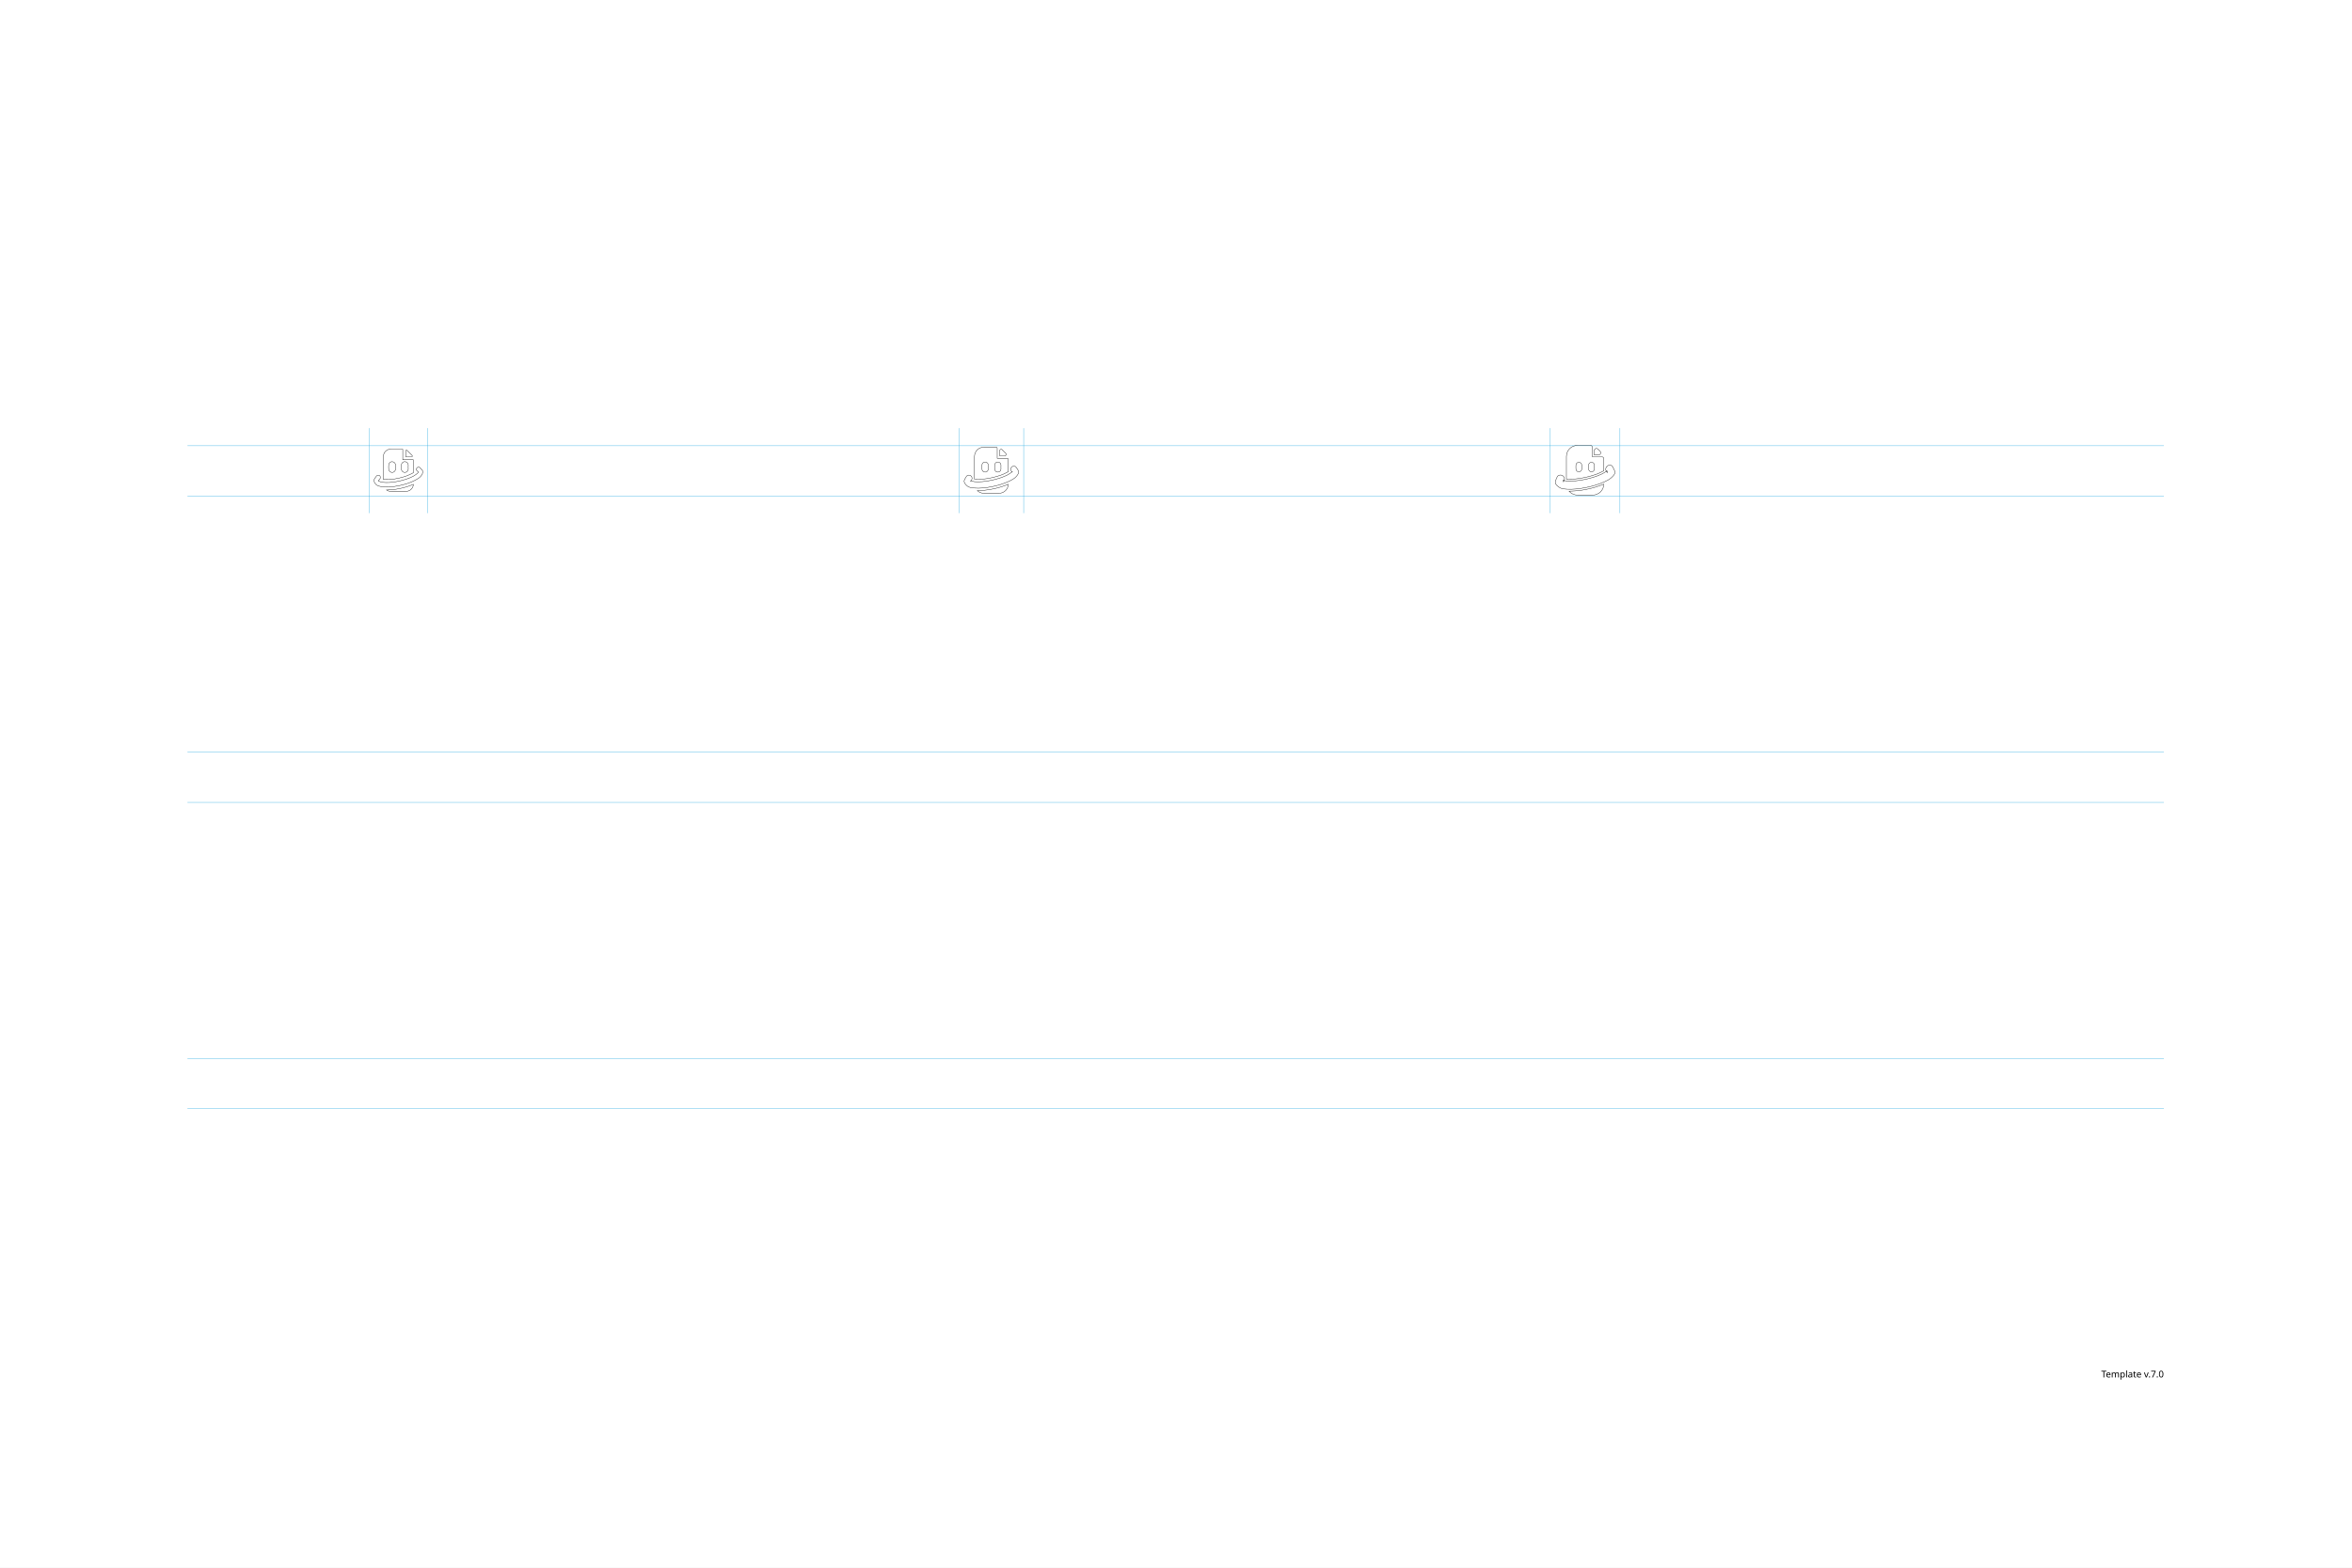
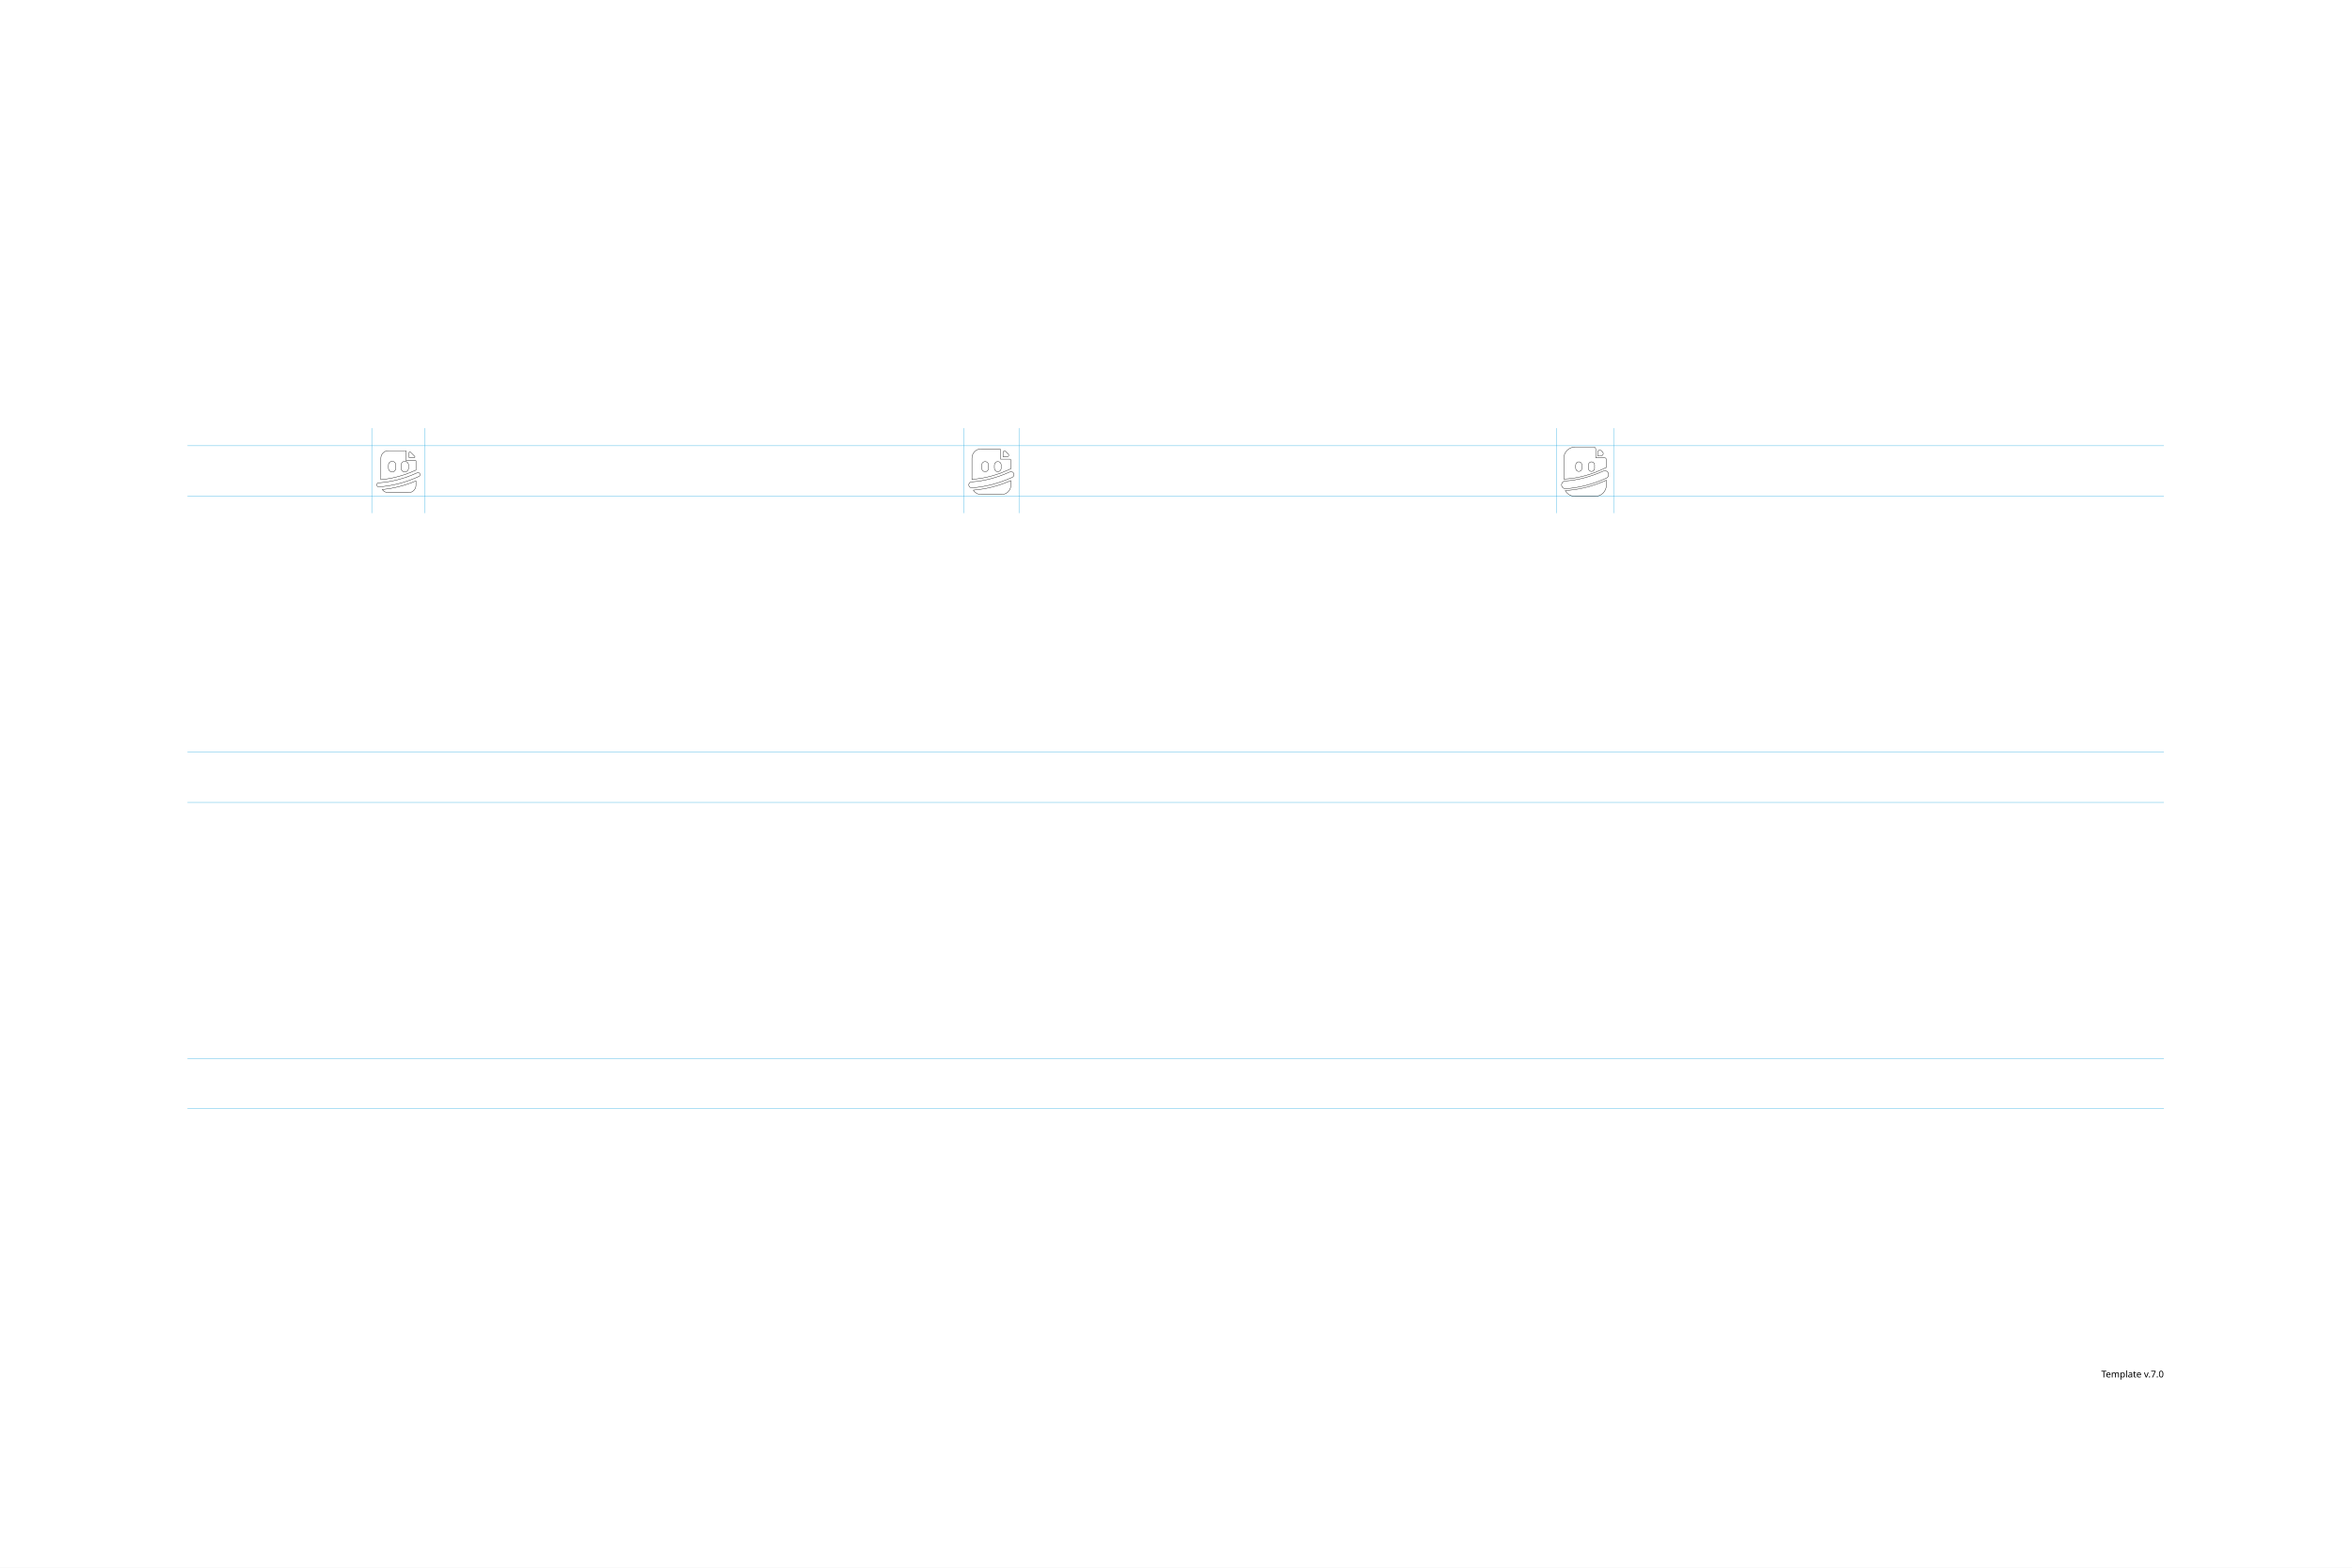
<svg xmlns="http://www.w3.org/2000/svg" version="1.1" viewBox="0 0 3300 2200">
  <style>.defaults {-sfsymbols-variable-value-mode:color;-sfsymbols-draw-reverses-motion-groups:false}
.monochrome-0 {-sfsymbols-motion-group:0}
.multicolor-0:tintColor {-sfsymbols-motion-group:0}
.hierarchical-0:primary {-sfsymbols-motion-group:0}
.monochrome-1 {-sfsymbols-motion-group:1}
.multicolor-1:tintColor {-sfsymbols-motion-group:1}
.hierarchical-1:primary {-sfsymbols-motion-group:1}
.monochrome-2 {-sfsymbols-motion-group:2}
.multicolor-2:tintColor {-sfsymbols-motion-group:2}
.hierarchical-2:secondary {-sfsymbols-motion-group:2}
.SFSymbolsPreviewWireframe {fill:none;opacity:1.0;stroke:black;stroke-width:0.5}</style>
  <g id="Notes">
    <rect height="2200" id="artboard" style="fill:white;opacity:1" width="3300" x="0" y="0" />
    <text id="template-version" style="stroke:none;fill:black;font-family:sans-serif;font-size:13;text-anchor:end;" transform="matrix(1 0 0 1 3036 1933)">Template v.7.0</text>
  </g>
  <g id="Guides">
    <line id="Baseline-S" style="fill:none;stroke:#27AAE1;opacity:1;stroke-width:0.5;" x1="263" x2="3036" y1="696" y2="696" />
    <line id="Capline-S" style="fill:none;stroke:#27AAE1;opacity:1;stroke-width:0.5;" x1="263" x2="3036" y1="625.541" y2="625.541" />
    <line id="Baseline-M" style="fill:none;stroke:#27AAE1;opacity:1;stroke-width:0.5;" x1="263" x2="3036" y1="1126" y2="1126" />
    <line id="Capline-M" style="fill:none;stroke:#27AAE1;opacity:1;stroke-width:0.5;" x1="263" x2="3036" y1="1055.541" y2="1055.541" />
    <line id="Baseline-L" style="fill:none;stroke:#27AAE1;opacity:1;stroke-width:0.5;" x1="263" x2="3036" y1="1556" y2="1556" />
    <line id="Capline-L" style="fill:none;stroke:#27AAE1;opacity:1;stroke-width:0.5;" x1="263" x2="3036" y1="1485.541" y2="1485.541" />
-     <line id="left-margin-Black-S" style="fill:none;stroke:#27AAE1;opacity:1;stroke-width:0.5;" x1="2175.143" x2="2175.143" y1="600.785" y2="720.121" />
-     <line id="right-margin-Black-S" style="fill:none;stroke:#27AAE1;opacity:1;stroke-width:0.5;" x1="2272.857" x2="2272.857" y1="600.785" y2="720.121" />
-     <line id="left-margin-Regular-S" style="fill:none;stroke:#27AAE1;opacity:1;stroke-width:0.5;" x1="1345.742" x2="1345.742" y1="600.785" y2="720.121" />
-     <line id="right-margin-Regular-S" style="fill:none;stroke:#27AAE1;opacity:1;stroke-width:0.5;" x1="1436.258" x2="1436.258" y1="600.785" y2="720.121" />
-     <line id="left-margin-Ultralight-S" style="fill:none;stroke:#27AAE1;opacity:1;stroke-width:0.5;" x1="517.747" x2="517.747" y1="600.785" y2="720.121" />
-     <line id="right-margin-Ultralight-S" style="fill:none;stroke:#27AAE1;opacity:1;stroke-width:0.5;" x1="600.253" x2="600.253" y1="600.785" y2="720.121" />
+     <line id="left-margin-Black-S" style="fill:none;stroke:#27AAE1;opacity:1;stroke-width:0.5;" x1="2183.998" x2="2183.998" y1="600.785" y2="720.121" />
+     <line id="right-margin-Black-S" style="fill:none;stroke:#27AAE1;opacity:1;stroke-width:0.5;" x1="2264.002" x2="2264.002" y1="600.785" y2="720.121" />
+     <line id="left-margin-Regular-S" style="fill:none;stroke:#27AAE1;opacity:1;stroke-width:0.5;" x1="1352.258" x2="1352.258" y1="600.785" y2="720.121" />
+     <line id="right-margin-Regular-S" style="fill:none;stroke:#27AAE1;opacity:1;stroke-width:0.5;" x1="1429.742" x2="1429.742" y1="600.785" y2="720.121" />
+     <line id="left-margin-Ultralight-S" style="fill:none;stroke:#27AAE1;opacity:1;stroke-width:0.5;" x1="521.593" x2="521.593" y1="600.785" y2="720.121" />
+     <line id="right-margin-Ultralight-S" style="fill:none;stroke:#27AAE1;opacity:1;stroke-width:0.5;" x1="596.407" x2="596.407" y1="600.785" y2="720.121" />
  </g>
  <g id="Symbols">
-     <g id="Black-S" transform="matrix(1 0 0 1 2175.143 696.0)">
-       <path class="monochrome-0 multicolor-0:tintColor hierarchical-0:primary SFSymbolsPreviewWireframe" d="M22.626,-23.715 L22.626,-55.403 C22.626,-64.005 29.599,-70.978 38.201,-70.978 L56.298,-70.978 C57.813,-70.978 59.042,-69.749 59.042,-68.234 L59.042,-54.884 L72.392,-54.884 C73.907,-54.884 75.136,-53.655 75.136,-52.139 L75.136,-35.365 C73.425,-34.561 69.059,-32.063 64.87,-30.54 C60.68,-29.018 55.048,-27.356 49.998,-26.231 C44.948,-25.107 39.13,-24.213 34.568,-23.794 C30.006,-23.374 24.616,-23.728 22.626,-23.715 Z M44.139,-43.104 C44.214,-45.351 42.453,-47.234 40.206,-47.309 C37.958,-47.384 36.075,-45.623 36,-43.375 L35.911,-40.705 C35.908,-40.615 35.908,-40.524 35.911,-40.434 L36,-37.764 C36.075,-35.516 37.958,-33.755 40.206,-33.83 C42.453,-33.905 44.214,-35.788 44.139,-38.035 L44.055,-40.57 L44.139,-43.104 Z M61.939,-43.104 C62.014,-45.351 60.253,-47.234 58.006,-47.309 C55.758,-47.384 53.875,-45.623 53.8,-43.375 L53.711,-40.705 C53.708,-40.615 53.708,-40.524 53.711,-40.434 L53.8,-37.764 C53.875,-35.516 55.758,-33.755 58.006,-33.83 C60.253,-33.905 62.014,-35.788 61.939,-38.035 L61.855,-40.57 L61.939,-43.104 Z M75.134,-16.583 C74.996,-8.081 68.064,-1.261 59.561,-1.261 L38.201,-1.261 C33.648,-1.261 29.322,-3.254 26.363,-6.714 C28.322,-6.812 34.021,-6.869 38.114,-7.299 C42.207,-7.728 46.665,-8.429 50.921,-9.292 C55.178,-10.155 59.616,-11.261 63.651,-12.477 C67.686,-13.692 73.22,-15.899 75.134,-16.583 Z" />
-       <path class="monochrome-1 multicolor-1:tintColor hierarchical-1:primary SFSymbolsPreviewWireframe" d="M18.489,-19.822 C18.433,-20.019 18.217,-20.652 18.153,-21.007 C18.089,-21.362 17.063,-21.973 18.106,-21.953 C19.149,-21.932 21.59,-21.018 24.411,-20.884 C27.232,-20.751 31.14,-20.796 35.032,-21.154 C38.924,-21.511 43.512,-22.179 47.761,-23.029 C52.01,-23.88 56.602,-25.044 60.527,-26.255 C64.451,-27.466 68.363,-28.965 71.306,-30.297 C74.248,-31.628 76.801,-33.397 78.18,-34.245 C79.558,-35.092 79.24,-35.617 79.578,-35.383 C79.916,-35.15 80.104,-33.266 80.209,-32.842 C77.638,-34.669 77.035,-38.234 78.861,-40.805 C80.688,-43.376 84.254,-43.98 86.825,-42.153 C87.47,-40.59 90.965,-35.596 90.699,-32.78 C90.432,-29.963 87.664,-27.399 85.226,-25.255 C82.788,-23.112 79.626,-21.569 76.072,-19.917 C72.519,-18.265 68.248,-16.692 63.903,-15.344 C59.558,-13.996 54.641,-12.757 50.001,-11.83 C45.361,-10.902 40.44,-10.17 36.062,-9.779 C31.684,-9.387 27.41,-9.231 23.735,-9.483 C20.06,-9.735 16.786,-9.845 14.013,-11.29 C11.239,-12.734 7.763,-15.454 7.094,-18.15 C6.426,-20.846 9.517,-25.912 10.001,-27.464 C12.112,-29.808 15.723,-29.997 18.066,-27.887 C20.41,-25.776 20.599,-22.165 18.489,-19.822 Z" />
-       <path class="monochrome-2 multicolor-2:tintColor hierarchical-2:secondary SFSymbolsPreviewWireframe" d="M66.979,-65.711 L69.869,-62.821 C71.813,-60.877 70.436,-57.554 67.687,-57.554 L61.712,-57.554 L61.712,-63.529 C61.712,-66.278 65.035,-67.654 66.979,-65.711 Z" />
+     <g id="Black-S" transform="matrix(1 0 0 1 2183.998 696.0)">
+       <path class="monochrome-0 multicolor-0:tintColor hierarchical-0:primary SFSymbolsPreviewWireframe" d="M10.187,-23.562 L10.187,-53.029 C10.187,-61.631 17.16,-68.605 25.762,-68.605 L52.166,-68.605 C53.681,-68.605 54.91,-67.376 54.91,-65.86 L54.91,-53.697 L67.073,-53.697 C68.589,-53.697 69.817,-52.468 69.817,-50.953 L69.817,-39.944 C67.316,-38.845 59.798,-35.268 54.808,-33.35 C49.817,-31.432 44.842,-29.797 39.876,-28.435 C34.909,-27.073 29.958,-25.99 25.009,-25.178 C20.061,-24.365 12.658,-23.831 10.187,-23.562 Z M35.557,-43.372 C35.647,-45.783 33.766,-47.811 31.355,-47.902 C28.944,-47.992 26.916,-46.111 26.826,-43.7 L26.737,-41.327 C26.733,-41.217 26.733,-41.108 26.737,-40.999 L26.826,-38.626 C26.916,-36.215 28.944,-34.334 31.355,-34.424 C33.766,-34.515 35.647,-36.542 35.557,-38.953 L35.474,-41.163 L35.557,-43.372 Z M53.357,-43.372 C53.447,-45.783 51.566,-47.811 49.155,-47.902 C46.744,-47.992 44.716,-46.111 44.626,-43.7 L44.537,-41.327 C44.533,-41.217 44.533,-41.108 44.537,-40.999 L44.626,-38.626 C44.716,-36.215 46.744,-34.334 49.155,-34.424 C51.566,-34.515 53.447,-36.542 53.357,-38.953 L53.274,-41.163 L53.357,-43.372 Z M69.817,-22.081 L69.817,-15.056 C69.817,-6.454 62.844,0.519 54.242,0.519 L25.762,0.519 C20.111,0.519 14.904,-2.542 12.154,-7.479 C14.571,-7.744 21.826,-8.306 26.653,-9.066 C31.48,-9.826 36.304,-10.82 41.116,-12.041 C45.929,-13.262 50.745,-14.719 55.528,-16.392 C60.312,-18.065 67.436,-21.133 69.817,-22.081 Z" />
+       <path class="monochrome-1 multicolor-1:tintColor hierarchical-1:primary SFSymbolsPreviewWireframe" d="M12.027,-20.997 C13.138,-21.097 16.474,-21.346 18.692,-21.6 C20.91,-21.855 23.12,-22.162 25.335,-22.524 C27.55,-22.885 29.766,-23.301 31.984,-23.77 C34.201,-24.239 36.42,-24.762 38.64,-25.339 C40.86,-25.917 43.081,-26.548 45.304,-27.233 C47.527,-27.919 49.752,-28.659 51.978,-29.453 C54.204,-30.247 56.429,-31.094 58.662,-31.999 C60.895,-32.904 64.257,-34.402 65.376,-34.883 C68.104,-36.107 71.308,-34.887 72.532,-32.159 C73.756,-29.431 72.537,-26.227 69.809,-25.003 C68.629,-24.497 65.093,-22.922 62.728,-21.963 C60.362,-21.005 57.989,-20.101 55.617,-19.254 C53.244,-18.408 50.871,-17.618 48.495,-16.886 C46.12,-16.154 43.743,-15.478 41.365,-14.86 C38.986,-14.241 36.606,-13.68 34.226,-13.176 C31.845,-12.672 29.462,-12.226 27.079,-11.837 C24.696,-11.448 22.308,-11.116 19.927,-10.843 C17.547,-10.569 13.986,-10.303 12.797,-10.196 C9.815,-9.983 7.224,-12.229 7.012,-15.211 C6.799,-18.194 9.045,-20.784 12.027,-20.997 Z" />
+       <path class="monochrome-2 multicolor-2:tintColor hierarchical-2:secondary SFSymbolsPreviewWireframe" d="M62.847,-63.338 L64.55,-61.634 C66.494,-59.69 65.117,-56.367 62.369,-56.367 L57.58,-56.367 L57.58,-61.156 C57.58,-63.905 60.903,-65.281 62.847,-63.338 Z" />
    </g>
-     <g id="Regular-S" transform="matrix(1 0 0 1 1345.742 696.0)">
-       <path class="monochrome-0 multicolor-0:tintColor hierarchical-0:primary SFSymbolsPreviewWireframe" d="M21.533,-23.489 L21.533,-55.403 C21.533,-62.612 27.377,-68.456 34.587,-68.456 L51.942,-68.456 C52.761,-68.456 53.425,-67.792 53.425,-66.973 L53.425,-52.881 L67.517,-52.881 C68.336,-52.881 69,-52.217 69,-51.398 L69,-34.063 C67.417,-33.312 63.294,-30.955 59.5,-29.556 C55.706,-28.157 50.75,-26.679 46.234,-25.67 C41.718,-24.661 36.52,-23.866 32.403,-23.503 C28.287,-23.139 23.345,-23.491 21.533,-23.489 Z M40.903,-43.091 C40.985,-45.548 39.06,-47.605 36.604,-47.687 C34.147,-47.769 32.09,-45.844 32.008,-43.388 L31.919,-40.718 C31.916,-40.619 31.916,-40.52 31.919,-40.421 L32.008,-37.751 C32.09,-35.295 34.147,-33.37 36.604,-33.452 C39.06,-33.534 40.985,-35.591 40.903,-38.048 L40.819,-40.57 L40.903,-43.091 Z M58.703,-43.091 C58.785,-45.548 56.86,-47.605 54.404,-47.687 C51.947,-47.769 49.89,-45.844 49.808,-43.388 L49.719,-40.718 C49.716,-40.619 49.716,-40.52 49.719,-40.421 L49.808,-37.751 C49.89,-35.295 51.947,-33.37 54.404,-33.452 C56.86,-33.534 58.785,-35.591 58.703,-38.048 L58.619,-40.57 L58.703,-43.091 Z M68.993,-16.424 C68.771,-9.379 62.995,-3.783 55.947,-3.783 L34.587,-3.783 C31.168,-3.783 27.886,-5.124 25.446,-7.517 C27.204,-7.607 32.339,-7.666 35.992,-8.053 C39.646,-8.439 43.591,-9.062 47.369,-9.835 C51.146,-10.607 55.053,-11.59 58.657,-12.688 C62.261,-13.786 67.271,-15.801 68.993,-16.424 Z" />
-       <path class="monochrome-1 multicolor-1:tintColor hierarchical-1:primary SFSymbolsPreviewWireframe" d="M16.834,-21.665 C16.677,-21.532 15.999,-20.928 15.892,-20.866 C15.785,-20.805 15.169,-21.439 16.191,-21.296 C17.214,-21.153 19.367,-20.213 22.027,-20.007 C24.687,-19.801 28.423,-19.761 32.151,-20.059 C35.879,-20.356 40.307,-20.975 44.394,-21.793 C48.481,-22.611 52.913,-23.76 56.672,-24.966 C60.431,-26.171 64.171,-27.682 66.949,-29.027 C69.726,-30.372 72.056,-32.142 73.337,-33.034 C74.619,-33.926 74.439,-34.281 74.64,-34.381 C74.841,-34.481 74.559,-33.759 74.543,-33.635 C72.445,-34.915 71.783,-37.654 73.063,-39.752 C74.344,-41.849 77.082,-42.512 79.18,-41.232 C79.903,-39.981 83.505,-36.201 83.516,-33.725 C83.527,-31.249 81.351,-28.491 79.244,-26.377 C77.137,-24.262 74.183,-22.687 70.875,-21.04 C67.568,-19.393 63.519,-17.822 59.396,-16.493 C55.274,-15.164 50.564,-13.95 46.139,-13.066 C41.714,-12.181 37.001,-11.506 32.847,-11.186 C28.693,-10.866 24.64,-10.792 21.215,-11.144 C17.789,-11.496 14.659,-11.787 12.293,-13.295 C9.927,-14.803 7.315,-17.752 7.018,-20.191 C6.72,-22.629 9.927,-26.637 10.509,-27.926 C12.238,-29.672 15.055,-29.687 16.802,-27.958 C18.549,-26.229 18.563,-23.412 16.834,-21.665 Z" />
-       <path class="monochrome-2 multicolor-2:tintColor hierarchical-2:secondary SFSymbolsPreviewWireframe" d="M60.382,-64.911 L65.455,-59.838 C66.763,-58.53 65.836,-56.293 63.986,-56.293 L56.837,-56.293 L56.837,-63.443 C56.837,-65.293 59.073,-66.219 60.382,-64.911 Z" />
+     <g id="Regular-S" transform="matrix(1 0 0 1 1352.258 696.0)">
+       <path class="monochrome-0 multicolor-0:tintColor hierarchical-0:primary SFSymbolsPreviewWireframe" d="M11.448,-23.2 L11.448,-53.029 C11.448,-60.239 17.293,-66.083 24.502,-66.083 L50.163,-66.083 C50.983,-66.083 51.647,-65.419 51.647,-64.6 L51.647,-51.695 L64.552,-51.695 C65.371,-51.695 66.035,-51.03 66.035,-50.211 L66.035,-38.146 C63.748,-37.176 56.875,-34.033 52.309,-32.326 C47.744,-30.619 43.19,-29.147 38.643,-27.904 C34.096,-26.661 29.56,-25.65 25.028,-24.866 C20.495,-24.082 13.712,-23.478 11.448,-23.2 Z M34.674,-43.358 C34.772,-45.978 32.728,-48.181 30.109,-48.279 C27.489,-48.378 25.286,-46.334 25.187,-43.714 L25.098,-41.341 C25.094,-41.222 25.094,-41.104 25.098,-40.985 L25.187,-38.612 C25.286,-35.992 27.489,-33.948 30.109,-34.046 C32.728,-34.144 34.772,-36.348 34.674,-38.967 L34.592,-41.163 L34.674,-43.358 Z M52.474,-43.358 C52.572,-45.978 50.528,-48.181 47.909,-48.279 C45.289,-48.378 43.086,-46.334 42.987,-43.714 L42.898,-41.341 C42.894,-41.222 42.894,-41.104 42.898,-40.985 L42.987,-38.612 C43.086,-35.992 45.289,-33.948 47.909,-34.046 C50.528,-34.144 52.572,-36.348 52.474,-38.967 L52.392,-41.163 L52.474,-43.358 Z M66.035,-21.542 L66.035,-15.056 C66.035,-7.847 60.191,-2.003 52.982,-2.003 L24.502,-2.003 C19.985,-2.003 15.789,-4.338 13.409,-8.176 C15.61,-8.445 22.219,-9.059 26.617,-9.79 C31.016,-10.521 35.411,-11.446 39.798,-12.562 C44.185,-13.677 48.567,-14.986 52.94,-16.482 C57.313,-17.979 63.853,-20.699 66.035,-21.542 Z" />
+       <path class="monochrome-1 multicolor-1:tintColor hierarchical-1:primary SFSymbolsPreviewWireframe" d="M10.856,-19.739 C11.976,-19.84 15.339,-20.091 17.575,-20.348 C19.812,-20.604 22.043,-20.915 24.278,-21.279 C26.513,-21.644 28.748,-22.063 30.984,-22.536 C33.221,-23.01 35.458,-23.537 37.697,-24.119 C39.935,-24.701 42.175,-25.338 44.415,-26.029 C46.656,-26.72 48.898,-27.465 51.141,-28.266 C53.384,-29.066 55.626,-29.92 57.875,-30.831 C60.123,-31.742 63.505,-33.249 64.632,-33.732 C66.724,-34.671 69.182,-33.736 70.121,-31.643 C71.06,-29.55 70.125,-27.093 68.032,-26.154 C66.859,-25.65 63.344,-24.084 60.994,-23.132 C58.644,-22.18 56.288,-21.282 53.932,-20.442 C51.577,-19.602 49.221,-18.818 46.863,-18.091 C44.506,-17.364 42.147,-16.693 39.787,-16.08 C37.427,-15.466 35.066,-14.909 32.704,-14.41 C30.342,-13.91 27.979,-13.467 25.616,-13.081 C23.252,-12.695 20.885,-12.366 18.523,-12.095 C16.162,-11.824 12.626,-11.56 11.447,-11.453 C9.159,-11.29 7.172,-13.013 7.009,-15.301 C6.846,-17.589 8.568,-19.576 10.856,-19.739 Z" />
+       <path class="monochrome-2 multicolor-2:tintColor hierarchical-2:secondary SFSymbolsPreviewWireframe" d="M58.604,-62.538 L62.49,-58.651 C63.798,-57.343 62.872,-55.106 61.022,-55.106 L55.058,-55.106 L55.058,-61.069 C55.058,-62.919 57.295,-63.846 58.604,-62.538 Z" />
    </g>
-     <g id="Ultralight-S" transform="matrix(1 0 0 1 517.747 696.0)">
-       <path class="monochrome-0 multicolor-0:tintColor hierarchical-0:primary SFSymbolsPreviewWireframe" d="M20.177,-23.184 L20.177,-55.403 C20.177,-61.137 24.826,-65.786 30.56,-65.786 L47.174,-65.786 C47.256,-65.786 47.322,-65.72 47.322,-65.638 L47.322,-50.805 L62.155,-50.805 C62.237,-50.805 62.304,-50.738 62.304,-50.656 L62.304,-32.61 C60.859,-31.919 57.023,-29.728 53.639,-28.463 C50.255,-27.198 45.954,-25.907 41.998,-25.02 C38.043,-24.134 33.543,-23.451 29.906,-23.145 C26.27,-22.839 21.799,-23.177 20.177,-23.184 Z M37.277,-43.078 C37.366,-45.755 35.268,-47.998 32.591,-48.087 C29.914,-48.177 27.671,-46.078 27.581,-43.401 L27.492,-40.731 C27.489,-40.623 27.489,-40.516 27.492,-40.408 L27.581,-37.738 C27.671,-35.061 29.914,-32.962 32.591,-33.052 C35.268,-33.141 37.366,-35.384 37.277,-38.061 L37.193,-40.57 L37.277,-43.078 Z M55.077,-43.078 C55.166,-45.755 53.068,-47.998 50.391,-48.087 C47.714,-48.177 45.471,-46.078 45.381,-43.401 L45.292,-40.731 C45.289,-40.623 45.289,-40.516 45.292,-40.408 L45.381,-37.738 C45.471,-35.061 47.714,-32.962 50.391,-33.052 C53.068,-33.141 55.166,-35.384 55.077,-38.061 L54.993,-40.57 L55.077,-43.078 Z M62.289,-16.284 C61.995,-10.772 57.44,-6.453 51.92,-6.453 L30.56,-6.453 C28.392,-6.453 26.278,-7.132 24.515,-8.394 C26.057,-8.481 30.576,-8.562 33.766,-8.913 C36.955,-9.265 40.384,-9.821 43.652,-10.505 C46.919,-11.188 50.264,-12.052 53.371,-13.015 C56.477,-13.978 60.803,-15.739 62.289,-16.284 Z" />
-       <path class="monochrome-1 multicolor-1:tintColor hierarchical-1:primary SFSymbolsPreviewWireframe" d="M15.033,-23.764 C14.729,-23.355 13.399,-21.821 13.206,-21.308 C13.013,-20.795 12.858,-21.052 13.875,-20.685 C14.893,-20.318 16.804,-19.403 19.311,-19.107 C21.818,-18.811 25.364,-18.679 28.917,-18.909 C32.47,-19.138 36.72,-19.702 40.629,-20.484 C44.539,-21.266 48.792,-22.399 52.373,-23.603 C55.954,-24.806 59.506,-26.332 62.115,-27.704 C64.725,-29.075 66.839,-30.823 68.032,-31.832 C69.226,-32.84 69.263,-33.287 69.275,-33.753 C69.288,-34.219 68.302,-34.48 68.108,-34.626 C66.589,-35.434 66.014,-37.321 66.823,-38.839 C67.631,-40.358 69.518,-40.933 71.036,-40.124 C71.777,-39.156 75.235,-36.419 75.48,-34.314 C75.725,-32.21 74.246,-29.514 72.507,-27.496 C70.768,-25.478 68.071,-23.84 65.047,-22.207 C62.023,-20.574 58.228,-19.004 54.362,-17.699 C50.496,-16.393 46.027,-15.21 41.851,-14.375 C37.676,-13.54 33.203,-12.932 29.309,-12.691 C25.415,-12.45 21.615,-12.477 18.488,-12.931 C15.361,-13.386 12.461,-13.933 10.547,-15.419 C8.632,-16.906 6.96,-19.7 7,-21.85 C7.04,-24 10.153,-27.242 10.784,-28.32 C12.042,-29.494 14.013,-29.425 15.187,-28.167 C16.36,-26.909 16.291,-24.938 15.033,-23.764 Z" />
-       <path class="monochrome-2 multicolor-2:tintColor hierarchical-2:secondary SFSymbolsPreviewWireframe" d="M53.197,-64.064 L60.582,-56.68 C61.217,-56.044 60.767,-54.958 59.869,-54.958 L51.475,-54.958 L51.475,-63.351 C51.475,-64.25 52.562,-64.7 53.197,-64.064 Z" />
+     <g id="Ultralight-S" transform="matrix(1 0 0 1 521.593 696.0)">
+       <path class="monochrome-0 multicolor-0:tintColor hierarchical-0:primary SFSymbolsPreviewWireframe" d="M12.784,-22.824 L12.784,-53.029 C12.784,-58.764 17.433,-63.413 23.167,-63.413 L48.087,-63.413 C48.169,-63.413 48.236,-63.346 48.236,-63.264 L48.236,-49.618 L61.882,-49.618 C61.964,-49.618 62.031,-49.551 62.031,-49.47 L62.031,-36.254 C59.969,-35.414 53.776,-32.703 49.66,-31.209 C45.544,-29.716 41.436,-28.413 37.333,-27.295 C33.231,-26.178 29.136,-25.248 25.045,-24.503 C20.953,-23.758 14.827,-23.104 12.784,-22.824 Z M33.74,-43.343 C33.846,-46.184 31.63,-48.573 28.789,-48.68 C25.948,-48.786 23.559,-46.57 23.453,-43.729 L23.364,-41.356 C23.359,-41.227 23.359,-41.098 23.364,-40.97 L23.453,-38.597 C23.559,-35.756 25.948,-33.539 28.789,-33.646 C31.63,-33.752 33.846,-36.142 33.74,-38.982 L33.658,-41.163 L33.74,-43.343 Z M51.54,-43.343 C51.646,-46.184 49.43,-48.573 46.589,-48.68 C43.748,-48.786 41.359,-46.57 41.253,-43.729 L41.164,-41.356 C41.159,-41.227 41.159,-41.098 41.164,-40.97 L41.253,-38.597 C41.359,-35.756 43.748,-33.539 46.589,-33.646 C49.43,-33.752 51.646,-36.142 51.54,-38.982 L51.458,-41.163 L51.54,-43.343 Z M62.031,-21.059 L62.031,-15.056 C62.031,-9.322 57.382,-4.673 51.647,-4.673 L23.167,-4.673 C19.822,-4.673 16.681,-6.285 14.73,-9.004 C16.708,-9.272 22.643,-9.922 26.594,-10.616 C30.545,-11.31 34.494,-12.162 38.437,-13.167 C42.379,-14.173 46.318,-15.335 50.25,-16.65 C54.183,-17.966 60.067,-20.325 62.031,-21.059 Z" />
+       <path class="monochrome-1 multicolor-1:tintColor hierarchical-1:primary SFSymbolsPreviewWireframe" d="M9.617,-18.407 C10.746,-18.51 14.136,-18.762 16.393,-19.021 C18.65,-19.28 20.903,-19.594 23.158,-19.962 C25.414,-20.33 27.67,-20.753 29.926,-21.23 C32.183,-21.708 34.44,-22.24 36.698,-22.827 C38.956,-23.414 41.215,-24.056 43.474,-24.753 C45.734,-25.45 47.994,-26.201 50.255,-27.008 C52.516,-27.815 54.777,-28.676 57.041,-29.594 C59.306,-30.511 62.71,-32.027 63.844,-32.514 C65.264,-33.151 66.931,-32.517 67.569,-31.097 C68.206,-29.677 67.571,-28.009 66.151,-27.372 C64.986,-26.871 61.492,-25.315 59.158,-24.369 C56.824,-23.424 54.486,-22.533 52.149,-21.699 C49.812,-20.865 47.474,-20.088 45.135,-19.367 C42.797,-18.645 40.457,-17.98 38.116,-17.372 C35.776,-16.763 33.435,-16.211 31.093,-15.716 C28.752,-15.22 26.409,-14.781 24.066,-14.399 C21.723,-14.016 19.378,-13.69 17.036,-13.421 C14.695,-13.152 11.187,-12.891 10.018,-12.785 C8.465,-12.674 7.117,-13.843 7.006,-15.396 C6.895,-16.948 8.064,-18.297 9.617,-18.407 Z" />
+       <path class="monochrome-2 multicolor-2:tintColor hierarchical-2:secondary SFSymbolsPreviewWireframe" d="M54.111,-61.691 L60.309,-55.493 C60.944,-54.858 60.494,-53.771 59.596,-53.771 L52.389,-53.771 L52.389,-60.978 C52.389,-61.876 53.475,-62.326 54.111,-61.691 Z" />
    </g>
  </g>
</svg>
